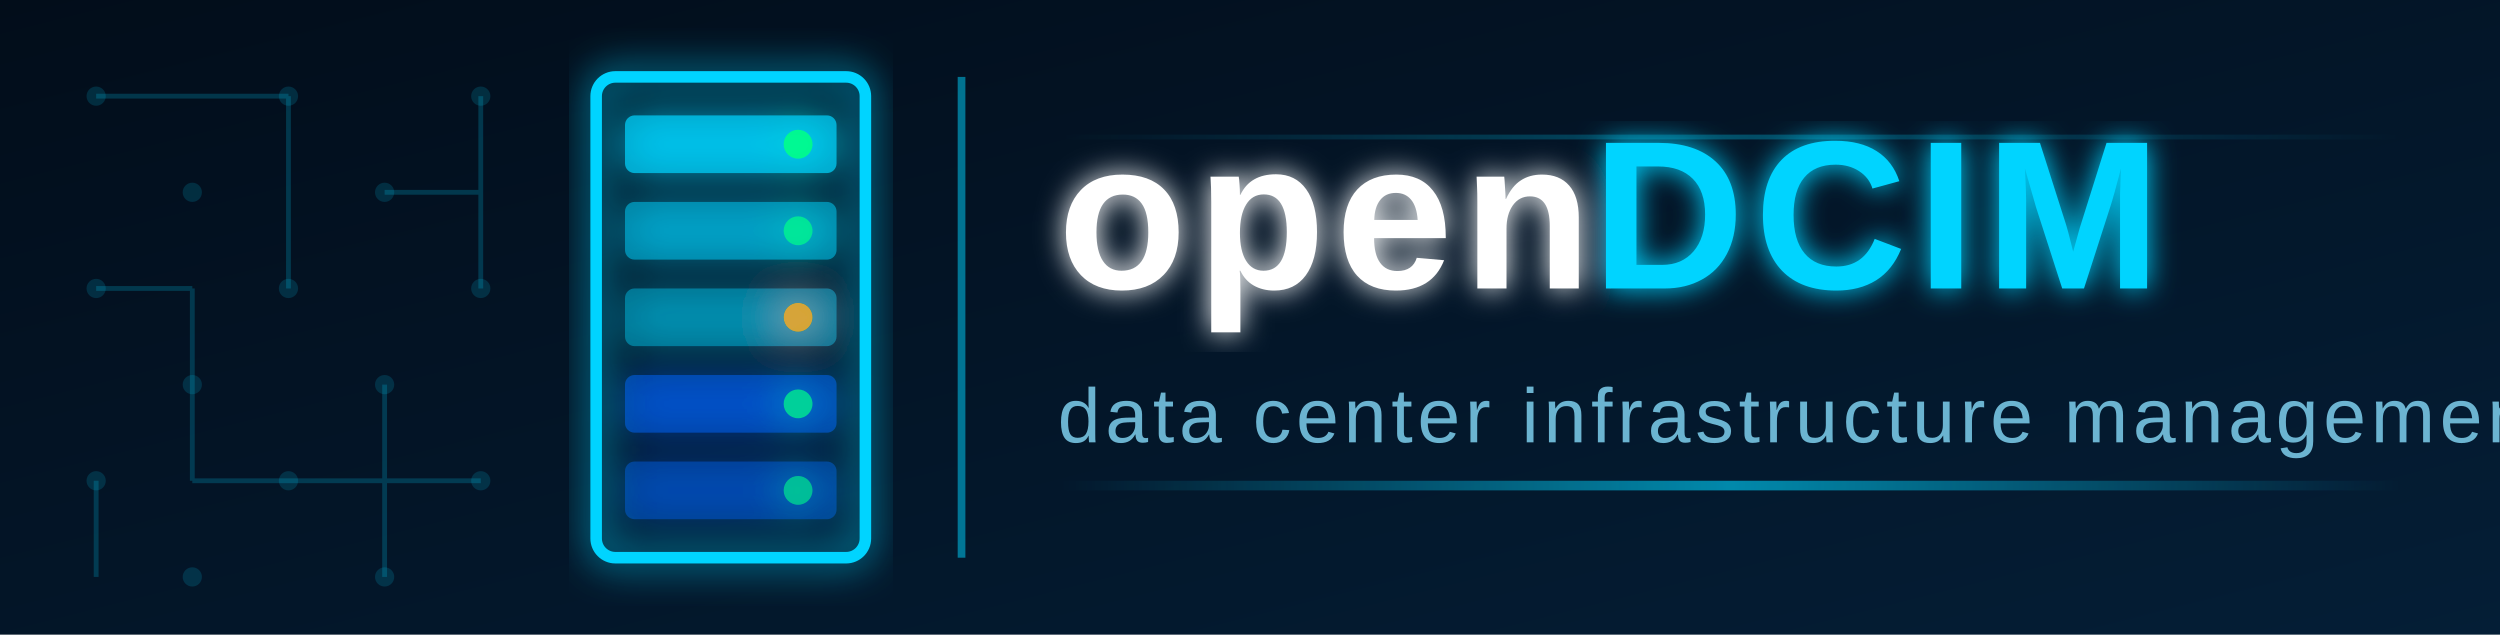
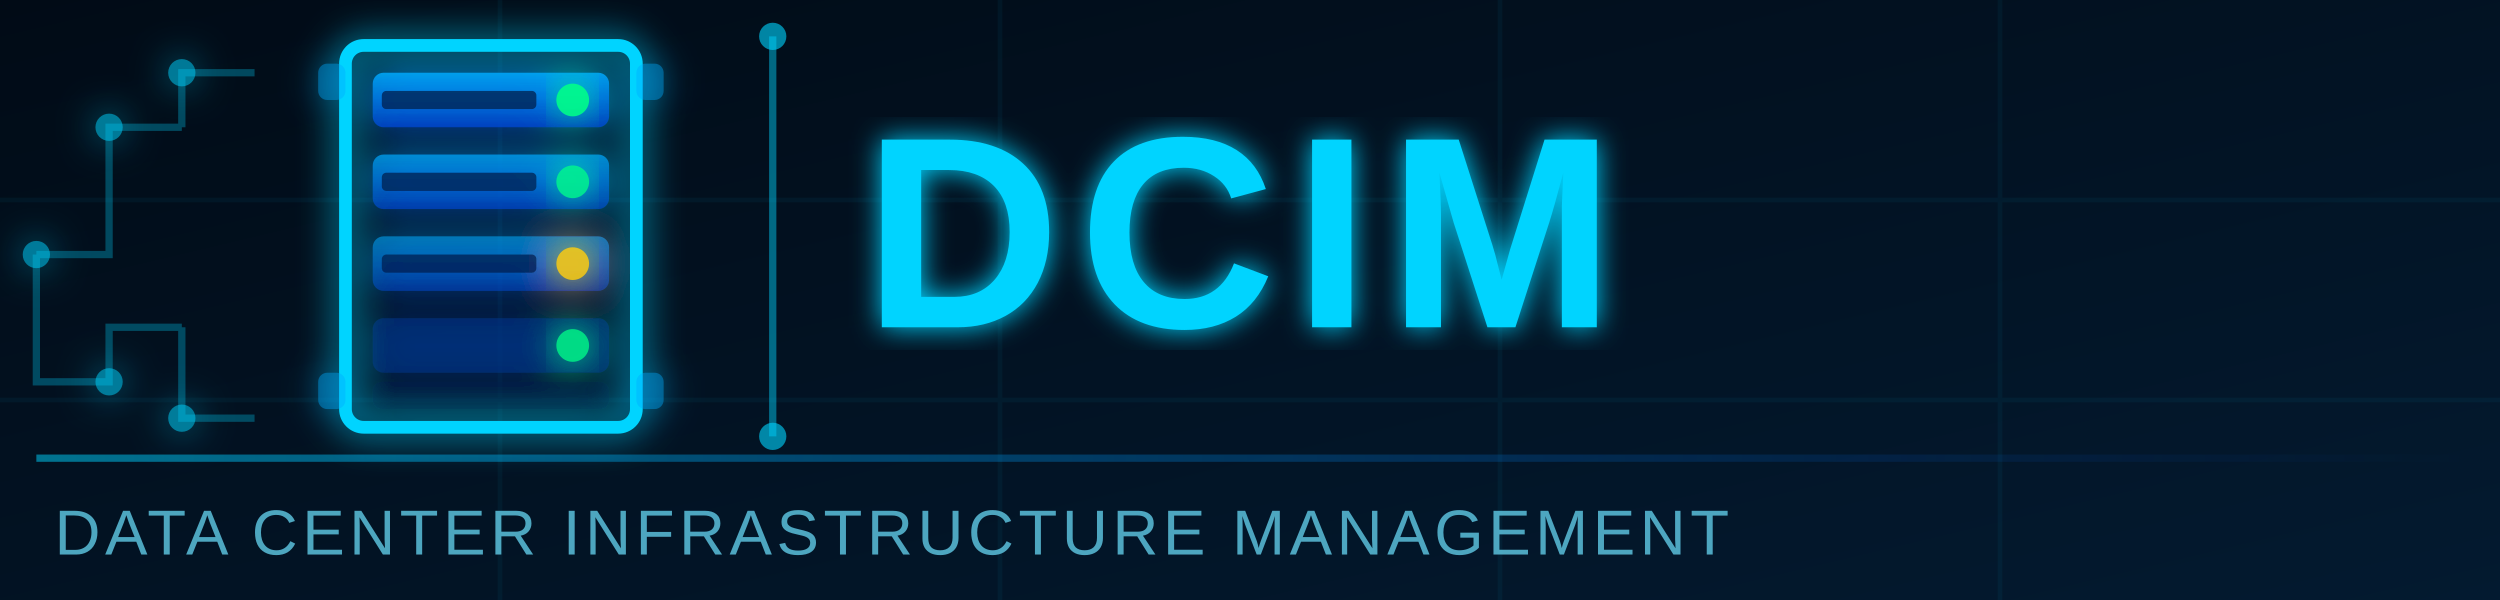
- <svg xmlns="http://www.w3.org/2000/svg" width="260" height="66" viewBox="0 0 260 66">
+ <svg xmlns="http://www.w3.org/2000/svg" width="275" height="66" viewBox="0 0 275 66">
  <defs>
    <linearGradient id="bgGrad" x1="0%" y1="0%" x2="100%" y2="100%">
-       <stop offset="0%" style="stop-color:#020d1a;stop-opacity:1" />
-       <stop offset="100%" style="stop-color:#041e36;stop-opacity:1" />
+       <stop offset="0%" style="stop-color:#010b16" />
+       <stop offset="100%" style="stop-color:#031a30" />
    </linearGradient>
-     <linearGradient id="lineGrad" x1="0%" y1="0%" x2="100%" y2="0%">
-       <stop offset="0%" style="stop-color:#00d4ff;stop-opacity:0" />
-       <stop offset="50%" style="stop-color:#00d4ff;stop-opacity:1" />
-       <stop offset="100%" style="stop-color:#00d4ff;stop-opacity:0" />
+     <linearGradient id="accentLine" x1="0%" y1="0%" x2="100%" y2="0%">
+       <stop offset="0%" style="stop-color:#00d4ff;stop-opacity:1" />
+       <stop offset="100%" style="stop-color:#0055ff;stop-opacity:0" />
    </linearGradient>
-     <filter id="glow">
-       <feGaussianBlur stdDeviation="2" result="coloredBlur" />
+     <linearGradient id="rackGrad" x1="0%" y1="0%" x2="0%" y2="100%">
+       <stop offset="0%" style="stop-color:#00aaff" />
+       <stop offset="100%" style="stop-color:#0044cc" />
+     </linearGradient>
+     <filter id="glow" x="-30%" y="-30%" width="160%" height="160%">
+       <feGaussianBlur stdDeviation="2" result="blur" />
      <feMerge>
-         <feMergeNode in="coloredBlur" />
+         <feMergeNode in="blur" />
        <feMergeNode in="SourceGraphic" />
      </feMerge>
    </filter>
-     <filter id="textGlow">
-       <feGaussianBlur stdDeviation="1.5" result="coloredBlur" />
+     <filter id="softGlow" x="-10%" y="-10%" width="120%" height="120%">
+       <feGaussianBlur stdDeviation="1.5" result="blur" />
      <feMerge>
-         <feMergeNode in="coloredBlur" />
+         <feMergeNode in="blur" />
        <feMergeNode in="SourceGraphic" />
      </feMerge>
    </filter>
  </defs>
-   <rect width="260" height="66" fill="url(#bgGrad)" />
-   <g opacity="0.15" fill="#00d4ff">
-     <circle cx="10" cy="10" r="1" />
-     <circle cx="30" cy="10" r="1" />
-     <circle cx="50" cy="10" r="1" />
-     <circle cx="10" cy="30" r="1" />
-     <circle cx="30" cy="30" r="1" />
-     <circle cx="50" cy="30" r="1" />
-     <circle cx="10" cy="50" r="1" />
-     <circle cx="30" cy="50" r="1" />
-     <circle cx="50" cy="50" r="1" />
-     <circle cx="20" cy="20" r="1" />
-     <circle cx="40" cy="20" r="1" />
-     <circle cx="20" cy="40" r="1" />
-     <circle cx="40" cy="40" r="1" />
-     <circle cx="20" cy="60" r="1" />
-     <circle cx="40" cy="60" r="1" />
+   <rect width="275" height="66" fill="url(#bgGrad)" />
+   <g opacity="0.05" stroke="#00d4ff" stroke-width="0.5" fill="none">
+     <line x1="0" y1="22" x2="275" y2="22" />
+     <line x1="0" y1="44" x2="275" y2="44" />
+     <line x1="55" y1="0" x2="55" y2="66" />
+     <line x1="110" y1="0" x2="110" y2="66" />
+     <line x1="165" y1="0" x2="165" y2="66" />
+     <line x1="220" y1="0" x2="220" y2="66" />
  </g>
-   <g stroke="#00d4ff" stroke-width="0.5" opacity="0.2" fill="none">
-     <line x1="10" y1="10" x2="30" y2="10" />
-     <line x1="30" y1="10" x2="30" y2="30" />
-     <line x1="10" y1="30" x2="20" y2="30" />
-     <line x1="20" y1="30" x2="20" y2="50" />
-     <line x1="20" y1="50" x2="50" y2="50" />
-     <line x1="50" y1="10" x2="50" y2="30" />
-     <line x1="40" y1="20" x2="50" y2="20" />
-     <line x1="10" y1="50" x2="10" y2="60" />
-     <line x1="40" y1="40" x2="40" y2="60" />
+   <g stroke="#00d4ff" stroke-width="0.8" fill="none" opacity="0.3">
+     <polyline points="4,28 12,28 12,14 20,14" />
+     <polyline points="4,28 4,42 12,42 12,36 20,36" />
+     <polyline points="20,14 20,8 28,8" />
+     <polyline points="20,36 20,46 28,46" />
  </g>
-   <g transform="translate(62, 8)" filter="url(#glow)">
-     <rect x="0" y="0" width="28" height="50" rx="2" fill="none" stroke="#00d4ff" stroke-width="1.2" />
-     <rect x="3" y="4" width="22" height="6" rx="1" fill="#00d4ff" opacity="0.7" />
-     <rect x="3" y="13" width="22" height="6" rx="1" fill="#00d4ff" opacity="0.5" />
-     <rect x="3" y="22" width="22" height="6" rx="1" fill="#00d4ff" opacity="0.4" />
-     <rect x="3" y="31" width="22" height="6" rx="1" fill="#0066ff" opacity="0.5" />
-     <rect x="3" y="40" width="22" height="6" rx="1" fill="#0066ff" opacity="0.4" />
-     <circle cx="21" cy="7" r="1.5" fill="#00ff88" opacity="0.9" />
-     <circle cx="21" cy="16" r="1.5" fill="#00ff88" opacity="0.7" />
-     <circle cx="21" cy="25" r="1.5" fill="#ffaa00" opacity="0.8" />
-     <circle cx="21" cy="34" r="1.5" fill="#00ff88" opacity="0.7" />
-     <circle cx="21" cy="43" r="1.5" fill="#00ff88" opacity="0.6" />
+   <g fill="#00d4ff" opacity="0.55" filter="url(#glow)">
+     <circle cx="4" cy="28" r="1.5" />
+     <circle cx="12" cy="14" r="1.5" />
+     <circle cx="12" cy="42" r="1.5" />
+     <circle cx="20" cy="8" r="1.5" />
+     <circle cx="20" cy="46" r="1.5" />
  </g>
-   <line x1="100" y1="8" x2="100" y2="58" stroke="#00d4ff" stroke-width="0.8" opacity="0.5" />
-   <text x="110" y="30" font-family="'Arial', sans-serif" font-size="22" font-weight="bold" letter-spacing="1" fill="#ffffff" filter="url(#textGlow)">open<tspan fill="#00d4ff">DCIM</tspan>
-   </text>
-   <text x="110" y="46" font-family="'Arial', sans-serif" font-size="8" letter-spacing="0.5" fill="#7ecfed" opacity="0.85">data center infrastructure management</text>
-   <rect x="110" y="50" width="140" height="1" fill="url(#lineGrad)" opacity="0.6" />
-   <rect x="110" y="14" width="140" height="0.5" fill="url(#lineGrad)" opacity="0.3" />
+   <g transform="translate(38, 5)" filter="url(#glow)">
+     <rect x="0" y="0" width="32" height="42" rx="2" fill="none" stroke="#00d4ff" stroke-width="1.4" />
+     <rect x="-3" y="2" width="3" height="4" rx="1" fill="#00aaff" opacity="0.4" />
+     <rect x="-3" y="36" width="3" height="4" rx="1" fill="#00aaff" opacity="0.4" />
+     <rect x="32" y="2" width="3" height="4" rx="1" fill="#00aaff" opacity="0.4" />
+     <rect x="32" y="36" width="3" height="4" rx="1" fill="#00aaff" opacity="0.4" />
+     <rect x="3" y="3" width="26" height="6" rx="1.2" fill="url(#rackGrad)" opacity="0.85" />
+     <rect x="3" y="12" width="26" height="6" rx="1.2" fill="url(#rackGrad)" opacity="0.7" />
+     <rect x="3" y="21" width="26" height="6" rx="1.2" fill="url(#rackGrad)" opacity="0.55" />
+     <rect x="3" y="30" width="26" height="6" rx="1.2" fill="#003388" opacity="0.6" />
+     <rect x="3" y="37" width="26" height="3" rx="1" fill="#001144" opacity="0.5" />
+     <circle cx="25" cy="6" r="1.8" fill="#00ff88" filter="url(#glow)" opacity="0.9" />
+     <circle cx="25" cy="15" r="1.8" fill="#00ff88" filter="url(#glow)" opacity="0.8" />
+     <circle cx="25" cy="24" r="1.8" fill="#ffcc00" filter="url(#glow)" opacity="0.85" />
+     <circle cx="25" cy="33" r="1.8" fill="#00ff88" filter="url(#glow)" opacity="0.8" />
+     <rect x="4" y="5" width="17" height="2" rx="0.5" fill="#002255" opacity="0.8" />
+     <rect x="4" y="14" width="17" height="2" rx="0.5" fill="#002255" opacity="0.8" />
+     <rect x="4" y="23" width="17" height="2" rx="0.5" fill="#002255" opacity="0.8" />
+   </g>
+   <line x1="85" y1="4" x2="85" y2="48" stroke="#00d4ff" stroke-width="0.8" opacity="0.45" />
+   <circle cx="85" cy="4" r="1.5" fill="#00d4ff" opacity="0.6" />
+   <circle cx="85" cy="48" r="1.5" fill="#00d4ff" opacity="0.6" />
+   <text x="95" y="36" font-family="'Arial Black','Arial',sans-serif" font-size="30" font-weight="900" letter-spacing="2" fill="#00d4ff" filter="url(#softGlow)">DCIM</text>
+   <rect x="4" y="50" width="267" height="0.8" fill="url(#accentLine)" opacity="0.5" />
+   <text x="6" y="61" font-family="'Arial','sans-serif'" font-size="7" letter-spacing="0.5" fill="#5bbfdb" opacity="0.85">DATA CENTER INFRASTRUCTURE MANAGEMENT</text>
</svg>
